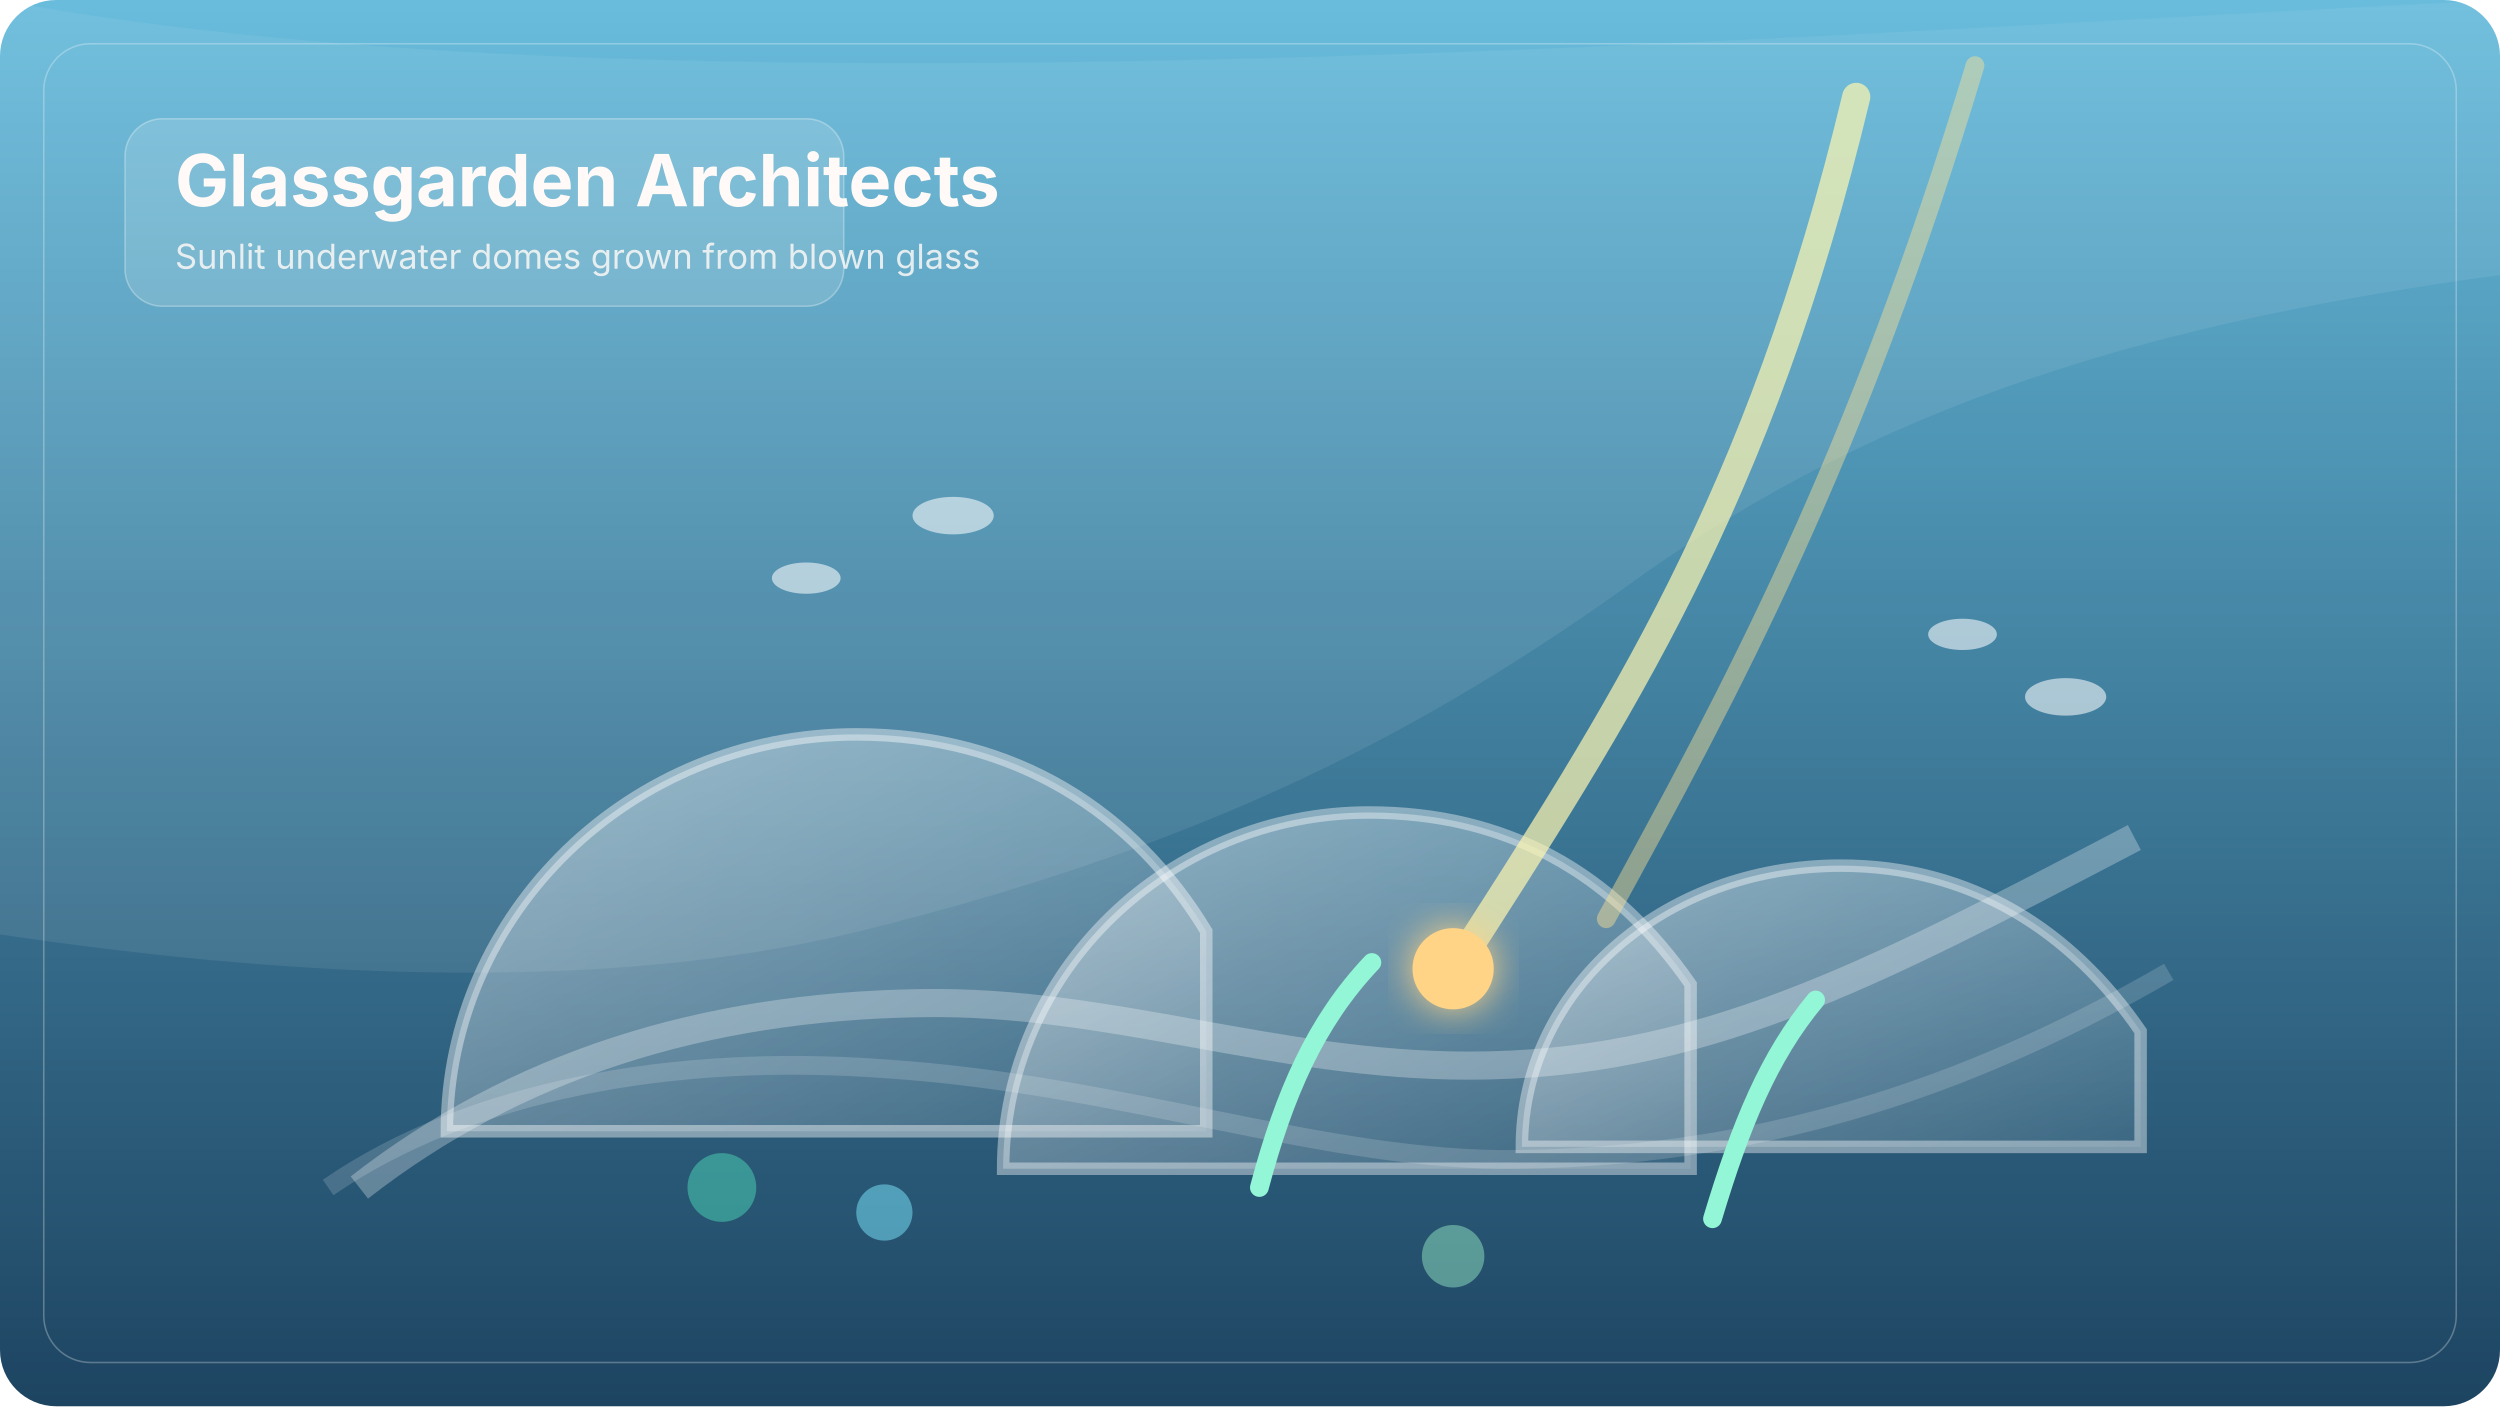
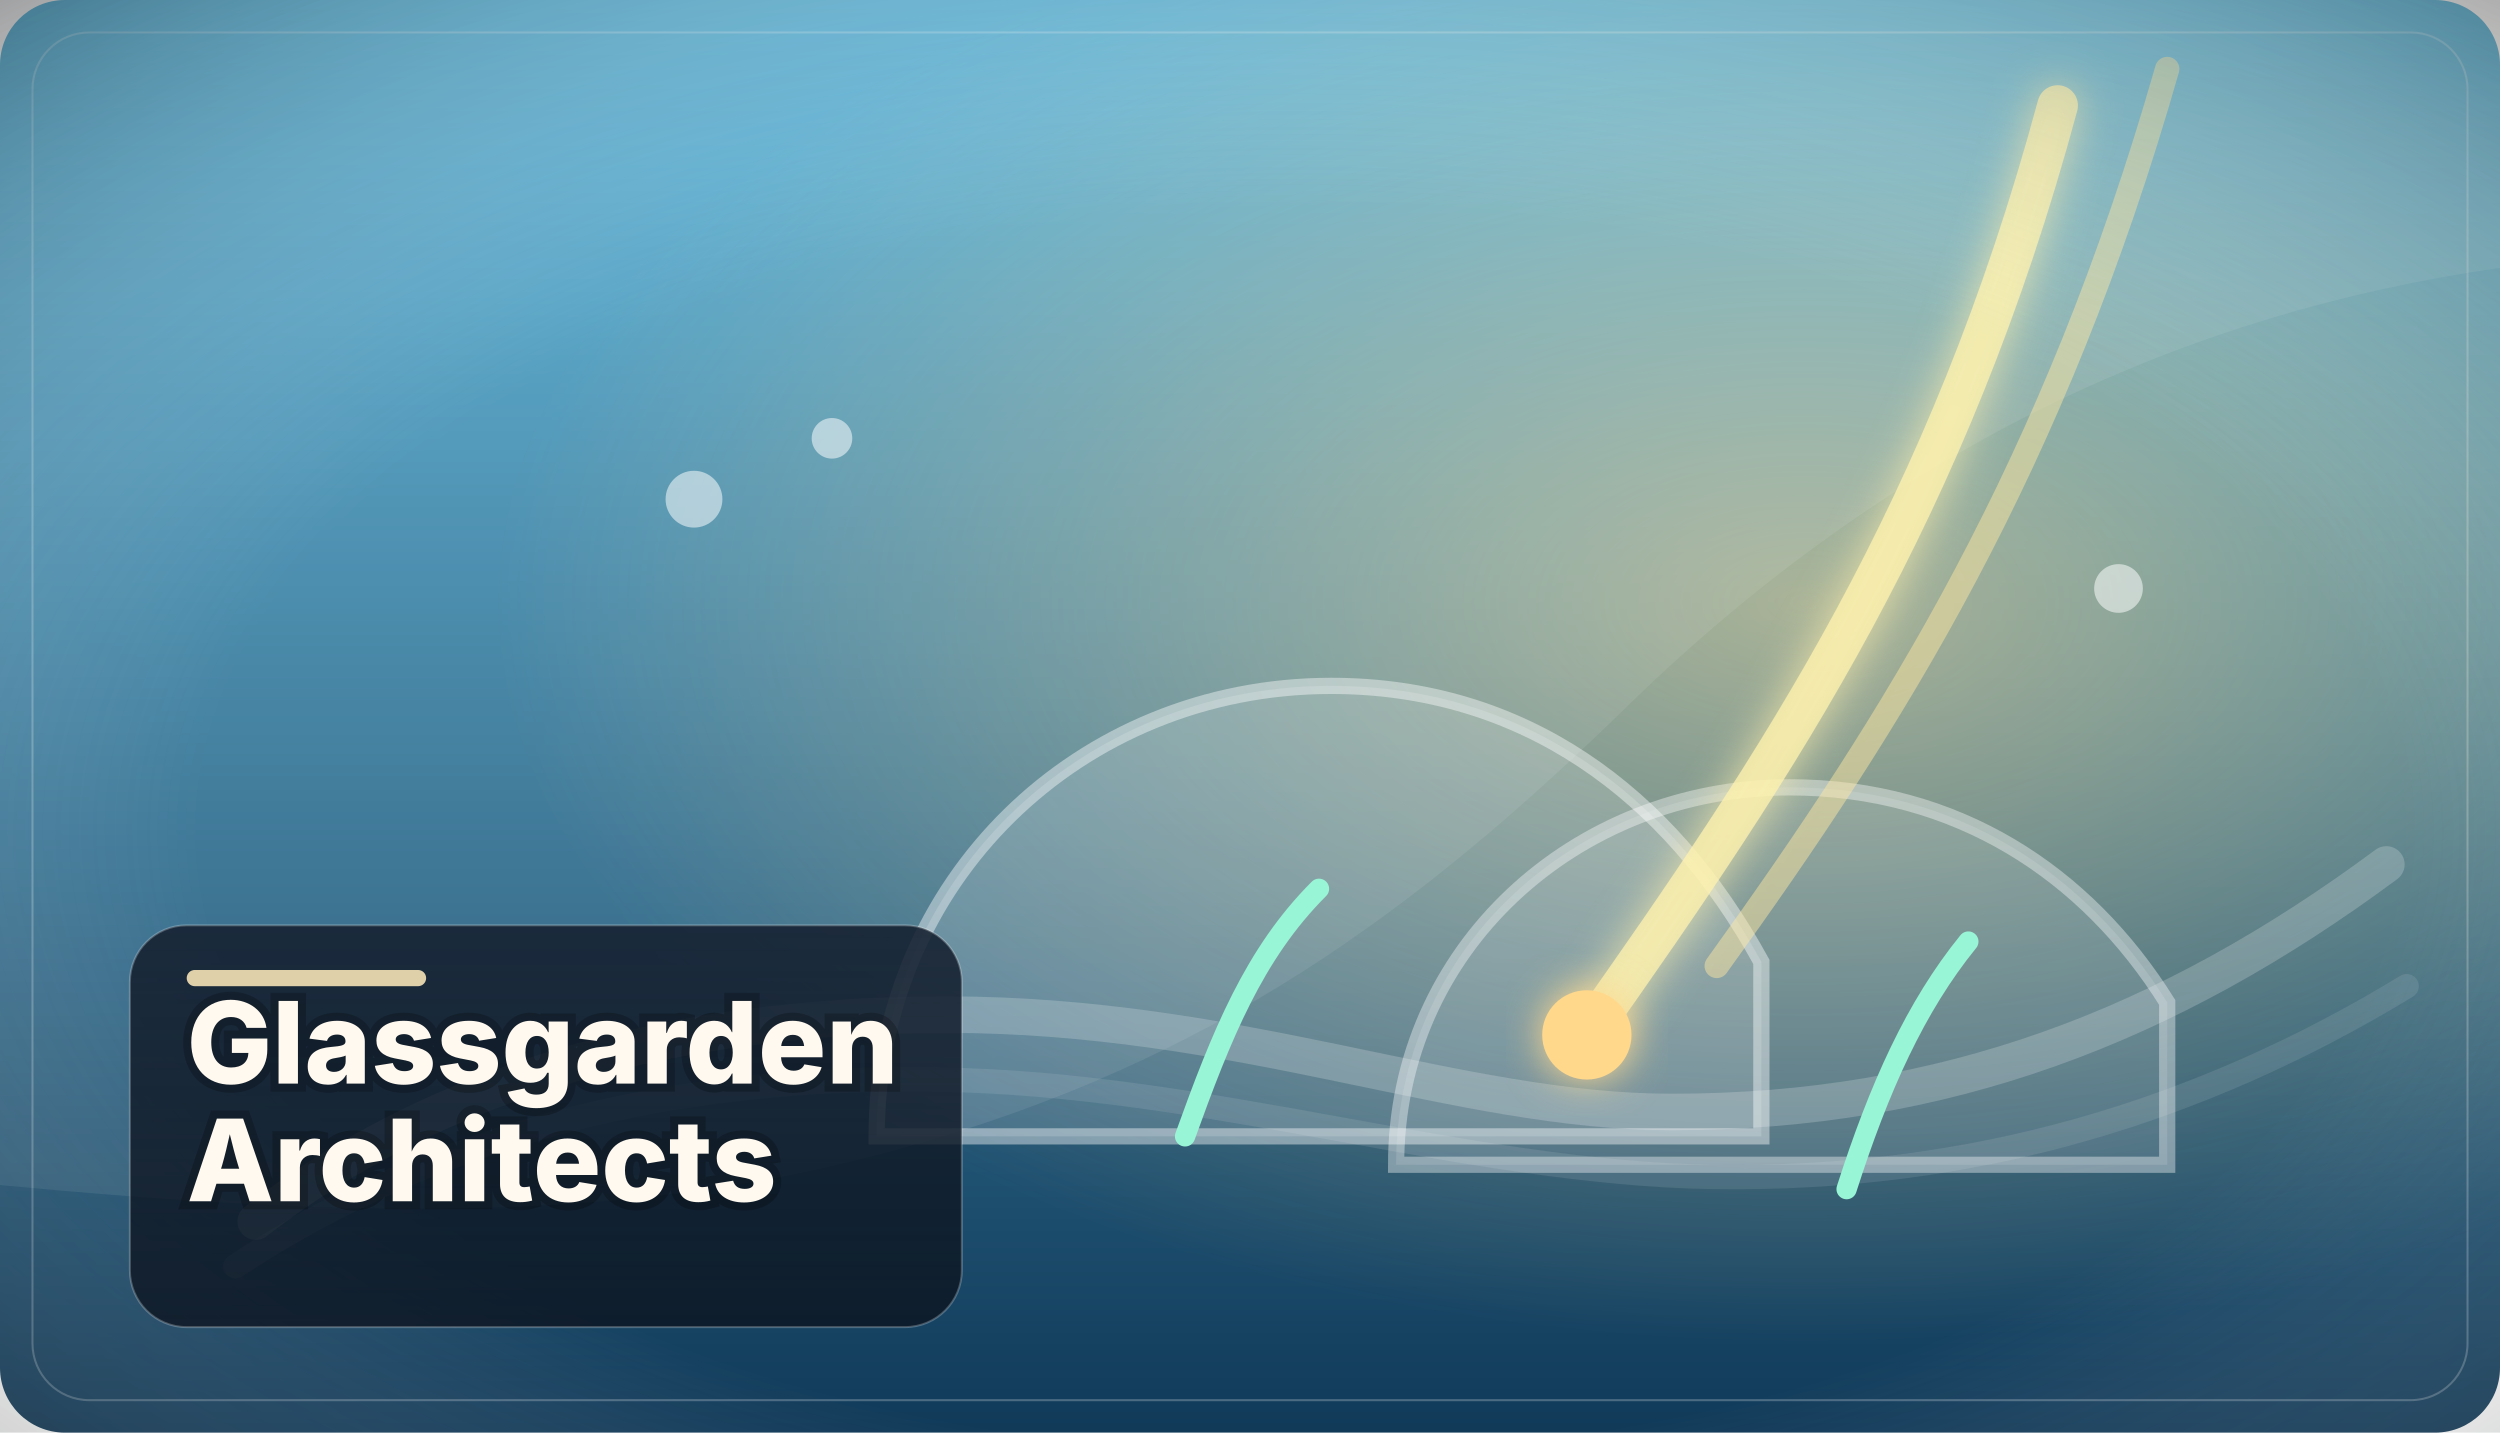
- <svg xmlns="http://www.w3.org/2000/svg" viewBox="0 0 1600 900" role="img" aria-labelledby="title desc">
+ <svg xmlns="http://www.w3.org/2000/svg" viewBox="0 0 1232 706" role="img" aria-labelledby="title desc">
  <defs>
    <linearGradient id="bg" x1="0" y1="0" x2="0" y2="1">
-       <stop offset="0%" stop-color="#5cb6d9" />
-       <stop offset="100%" stop-color="#0f3958" />
+       <stop offset="0%" stop-color="#5cb8dd" />
+       <stop offset="100%" stop-color="#113a59" />
    </linearGradient>
-     <linearGradient id="sunbeam" x1="0" y1="0" x2="1" y2="1">
-       <stop offset="0%" stop-color="rgba(255,255,255,0.65)" />
-       <stop offset="100%" stop-color="rgba(255,255,255,0)" />
+     <radialGradient id="bloom" cx="72%" cy="42%" r="52%">
+       <stop offset="0%" stop-color="#ffd88c" stop-opacity="0.56" />
+       <stop offset="100%" stop-color="#ffd88c" stop-opacity="0" />
+     </radialGradient>
+     <linearGradient id="panel" x1="0" y1="0" x2="0" y2="1">
+       <stop offset="0%" stop-color="#162232" stop-opacity="0.9" />
+       <stop offset="100%" stop-color="#0b121d" stop-opacity="0.78" />
    </linearGradient>
-     <linearGradient id="glass" x1="0" y1="0" x2="1" y2="1">
-       <stop offset="0%" stop-color="rgba(255,255,255,0.45)" />
-       <stop offset="100%" stop-color="rgba(255,255,255,0.08)" />
-     </linearGradient>
-     <linearGradient id="warm" x1="0" y1="0" x2="1" y2="0">
-       <stop offset="0%" stop-color="#ffd7ac" />
-       <stop offset="100%" stop-color="#ff9e64" />
-     </linearGradient>
-     <filter id="softGlow" x="-30%" y="-30%" width="160%" height="160%">
-       <feGaussianBlur stdDeviation="12" result="blur" />
+     <radialGradient id="fog" cx="52%" cy="58%" r="78%">
+       <stop offset="56%" stop-color="#ffffff" stop-opacity="0" />
+       <stop offset="100%" stop-color="#05070a" stop-opacity="0.38" />
+     </radialGradient>
+     <filter id="shadow" x="-40%" y="-40%" width="180%" height="180%">
+       <feDropShadow dx="0" dy="14" stdDeviation="18" flood-color="#04101b" flood-opacity="0.35" />
+     </filter>
+     <filter id="glow" x="-40%" y="-40%" width="180%" height="180%">
+       <feGaussianBlur stdDeviation="10" result="blur" />
      <feMerge>
        <feMergeNode in="blur" />
        <feMergeNode in="SourceGraphic" />
      </feMerge>
    </filter>
  </defs>
-   <rect width="1600" height="900" rx="36" fill="url(#bg)" />
-   <rect x="28" y="28" width="1544" height="844" rx="30" fill="none" stroke="rgba(255,255,255,0.28)" />
-   <rect x="80" y="76" width="460" height="120" rx="24" fill="rgba(255,251,247,0.14)" stroke="rgba(255,255,255,0.3)" />
-   <text x="112" y="132" font-family="Inter, Arial, sans-serif" font-size="46" font-weight="700" fill="#fffaf6">Glassgarden Architects</text>
-   <text x="112" y="172" font-family="Inter, Arial, sans-serif" font-size="22" fill="rgba(255,250,246,0.82)">Sunlit underwater domes grown from blown glass</text>
-   <path d="M0 0 C420 80 1180 20 1600 0 V900 H0 Z" fill="rgba(255,255,255,0.06)" />
-   <path d="M0 0 L1600 0 L1600 176 C1348 210 1186 270 1040 376 C900 476 760 544 550 596 C396 634 200 628 0 598 Z" fill="rgba(255,255,255,0.08)" />
-   <path d="M230 760 C330 682 450 644 590 642 C710 640 816 682 940 682 C1088 682 1194 626 1366 536" fill="none" stroke="rgba(255,255,255,0.28)" stroke-width="18" />
-   <path d="M210 760 C300 698 430 674 566 684 C720 694 850 744 972 742 C1140 740 1274 688 1388 622" fill="none" stroke="rgba(255,255,255,0.16)" stroke-width="12" />
-   <path d="M286 724 C286 584 404 470 548 470 C650 470 726 520 772 596 V724 Z" fill="url(#glass)" stroke="rgba(255,255,255,0.42)" stroke-width="8" />
-   <path d="M642 748 C642 622 748 520 876 520 C964 520 1032 558 1082 630 V748 Z" fill="url(#glass)" stroke="rgba(255,255,255,0.4)" stroke-width="8" />
-   <path d="M974 734 C974 634 1064 554 1178 554 C1262 554 1326 596 1370 660 V734 Z" fill="url(#glass)" stroke="rgba(255,255,255,0.4)" stroke-width="8" />
-   <path d="M1188 62 C1126 320 1038 454 930 622" fill="none" stroke="rgba(255,247,176,0.7)" stroke-width="18" stroke-linecap="round" />
-   <path d="M1264 42 C1188 294 1108 442 1028 588" fill="none" stroke="rgba(255,226,146,0.44)" stroke-width="12" stroke-linecap="round" />
-   <circle cx="930" cy="620" r="26" fill="#ffd486" filter="url(#softGlow)" />
-   <path d="M806 760 C822 700 842 654 878 616" fill="none" stroke="#93f6d6" stroke-width="12" stroke-linecap="round" />
-   <path d="M1096 780 C1114 720 1132 676 1162 640" fill="none" stroke="#93f6d6" stroke-width="12" stroke-linecap="round" />
-   <ellipse cx="516" cy="370" rx="22" ry="10" fill="rgba(255,255,255,0.56)" />
-   <ellipse cx="610" cy="330" rx="26" ry="12" fill="rgba(255,255,255,0.56)" />
-   <ellipse cx="1256" cy="406" rx="22" ry="10" fill="rgba(255,255,255,0.56)" />
-   <ellipse cx="1322" cy="446" rx="26" ry="12" fill="rgba(255,255,255,0.56)" />
-   <circle cx="462" cy="760" r="22" fill="#4bd5b5" opacity="0.5" />
-   <circle cx="566" cy="776" r="18" fill="#7ce8ff" opacity="0.5" />
-   <circle cx="930" cy="804" r="20" fill="#a4ffcf" opacity="0.42" />
+   <rect width="1232" height="706" rx="32" fill="url(#bg)" />
+   <rect x="16" y="16" width="1200" height="674" rx="28" fill="none" stroke="rgba(255,255,255,0.24)" />
+   <rect width="1232" height="706" fill="url(#bloom)" />
+   <path d="M0 0 L1232 0 L1232 132 C1078 154 934 220 804 346 C698 450 596 524 444 566 C308 604 170 600 0 584 Z" fill="rgba(255,255,255,0.08)" />
+   <path d="M126 602 C216 532 334 500 466 500 C612 500 718 548 824 548 C958 548 1068 506 1176 426" fill="none" stroke="rgba(255,255,255,0.2)" stroke-width="18" stroke-linecap="round" />
+   <path d="M116 624 C216 558 332 530 462 532 C596 534 722 578 844 580 C972 582 1084 548 1186 486" fill="none" stroke="rgba(255,255,255,0.1)" stroke-width="12" stroke-linecap="round" />
+   <path d="M432 560 C432 434 532 338 656 338 C750 338 822 390 868 474 V560 Z" fill="rgba(255,255,255,0.16)" stroke="rgba(255,255,255,0.42)" stroke-width="8" />
+   <path d="M688 574 C688 468 776 388 882 388 C964 388 1028 430 1068 494 V574 Z" fill="rgba(255,255,255,0.12)" stroke="rgba(255,255,255,0.38)" stroke-width="8" />
+   <path d="M1014 52 C960 252 878 374 782 510" fill="none" stroke="rgba(255,242,174,0.76)" stroke-width="20" stroke-linecap="round" filter="url(#glow)" />
+   <path d="M1068 34 C1012 230 934 354 846 476" fill="none" stroke="rgba(255,232,160,0.48)" stroke-width="12" stroke-linecap="round" />
+   <circle cx="782" cy="510" r="22" fill="#ffd88c" filter="url(#glow)" />
+   <path d="M584 560 C602 510 618 470 650 438" fill="none" stroke="#98f5d6" stroke-width="10" stroke-linecap="round" />
+   <path d="M910 586 C926 536 944 496 970 464" fill="none" stroke="#98f5d6" stroke-width="10" stroke-linecap="round" />
+   <circle cx="342" cy="246" r="14" fill="rgba(255,255,255,0.52)" />
+   <circle cx="410" cy="216" r="10" fill="rgba(255,255,255,0.52)" />
+   <circle cx="1044" cy="290" r="12" fill="rgba(255,255,255,0.52)" />
+   <rect width="1232" height="706" fill="url(#fog)" />
+   <rect x="64" y="456" width="410" height="198" rx="28" fill="url(#panel)" stroke="rgba(255,255,255,0.24)" />
+   <rect x="92" y="478" width="118" height="8" rx="4" fill="rgba(255,234,188,0.86)" />
+   <text x="92" y="534" font-family="Inter, Arial, sans-serif" font-size="56" font-weight="800" fill="#fff9ef" paint-order="stroke" stroke="rgba(0,0,0,0.22)" stroke-width="8">Glassgarden</text>
+   <text x="92" y="592" font-family="Inter, Arial, sans-serif" font-size="56" font-weight="800" fill="#fff9ef" paint-order="stroke" stroke="rgba(0,0,0,0.22)" stroke-width="8">Architects</text>
</svg>
